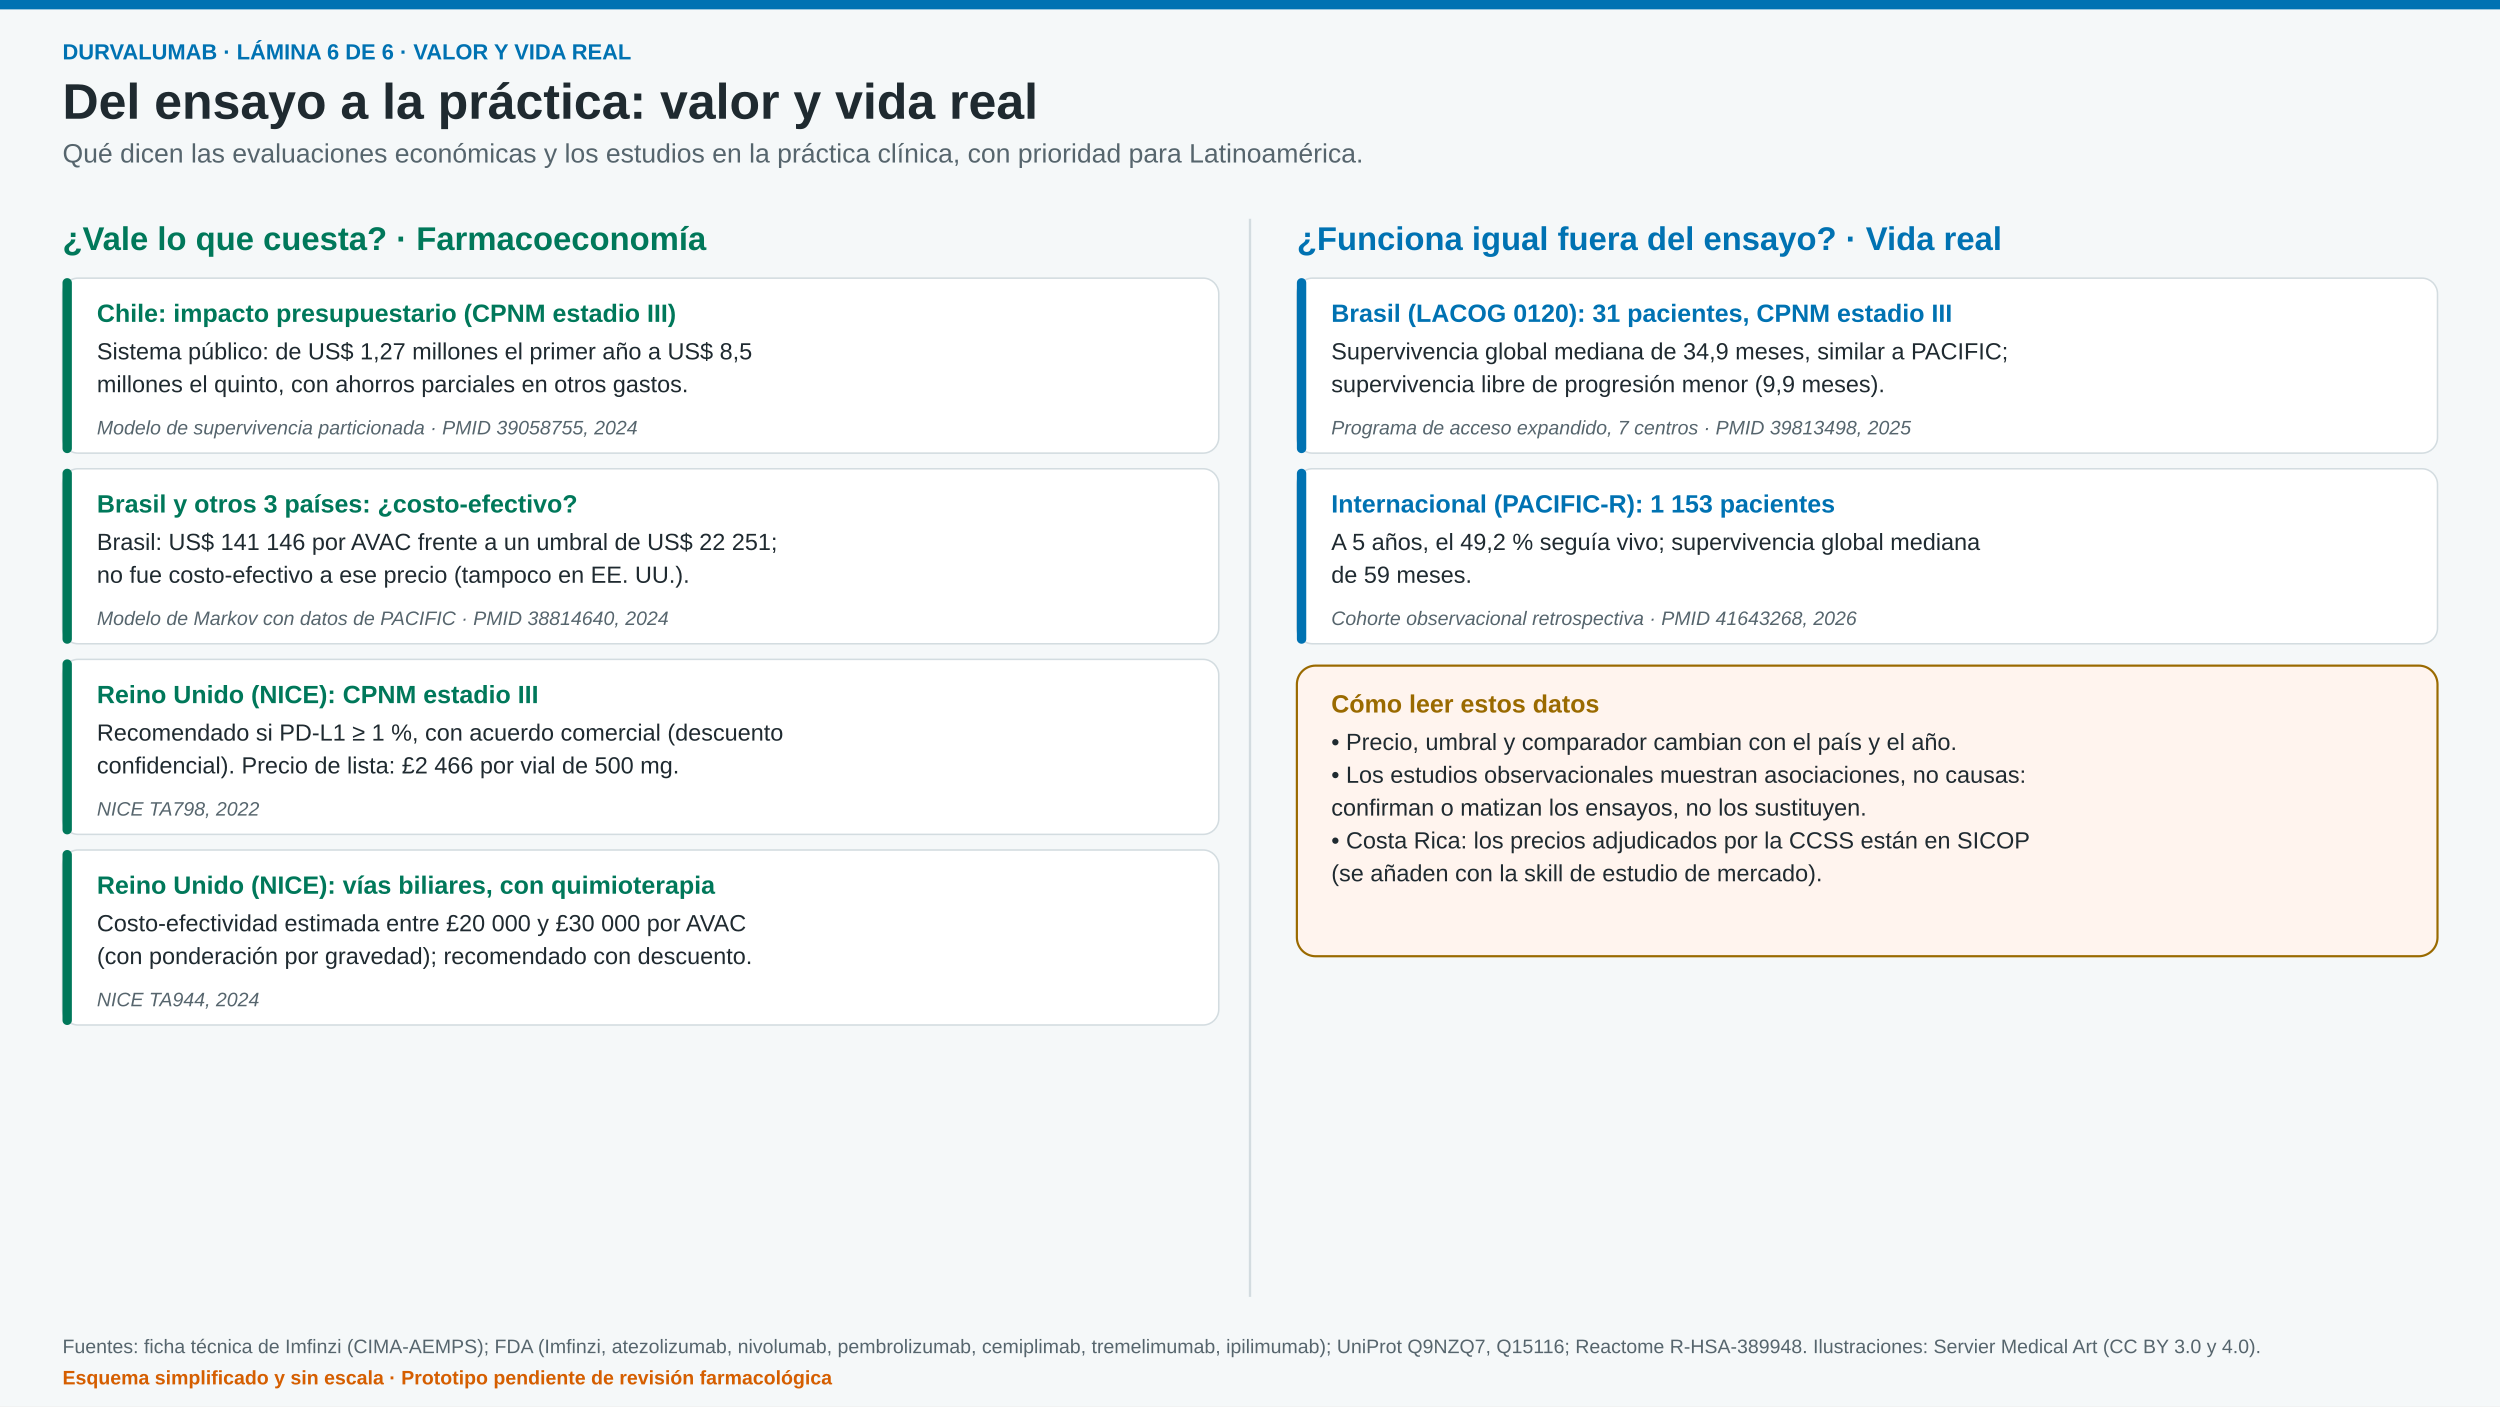
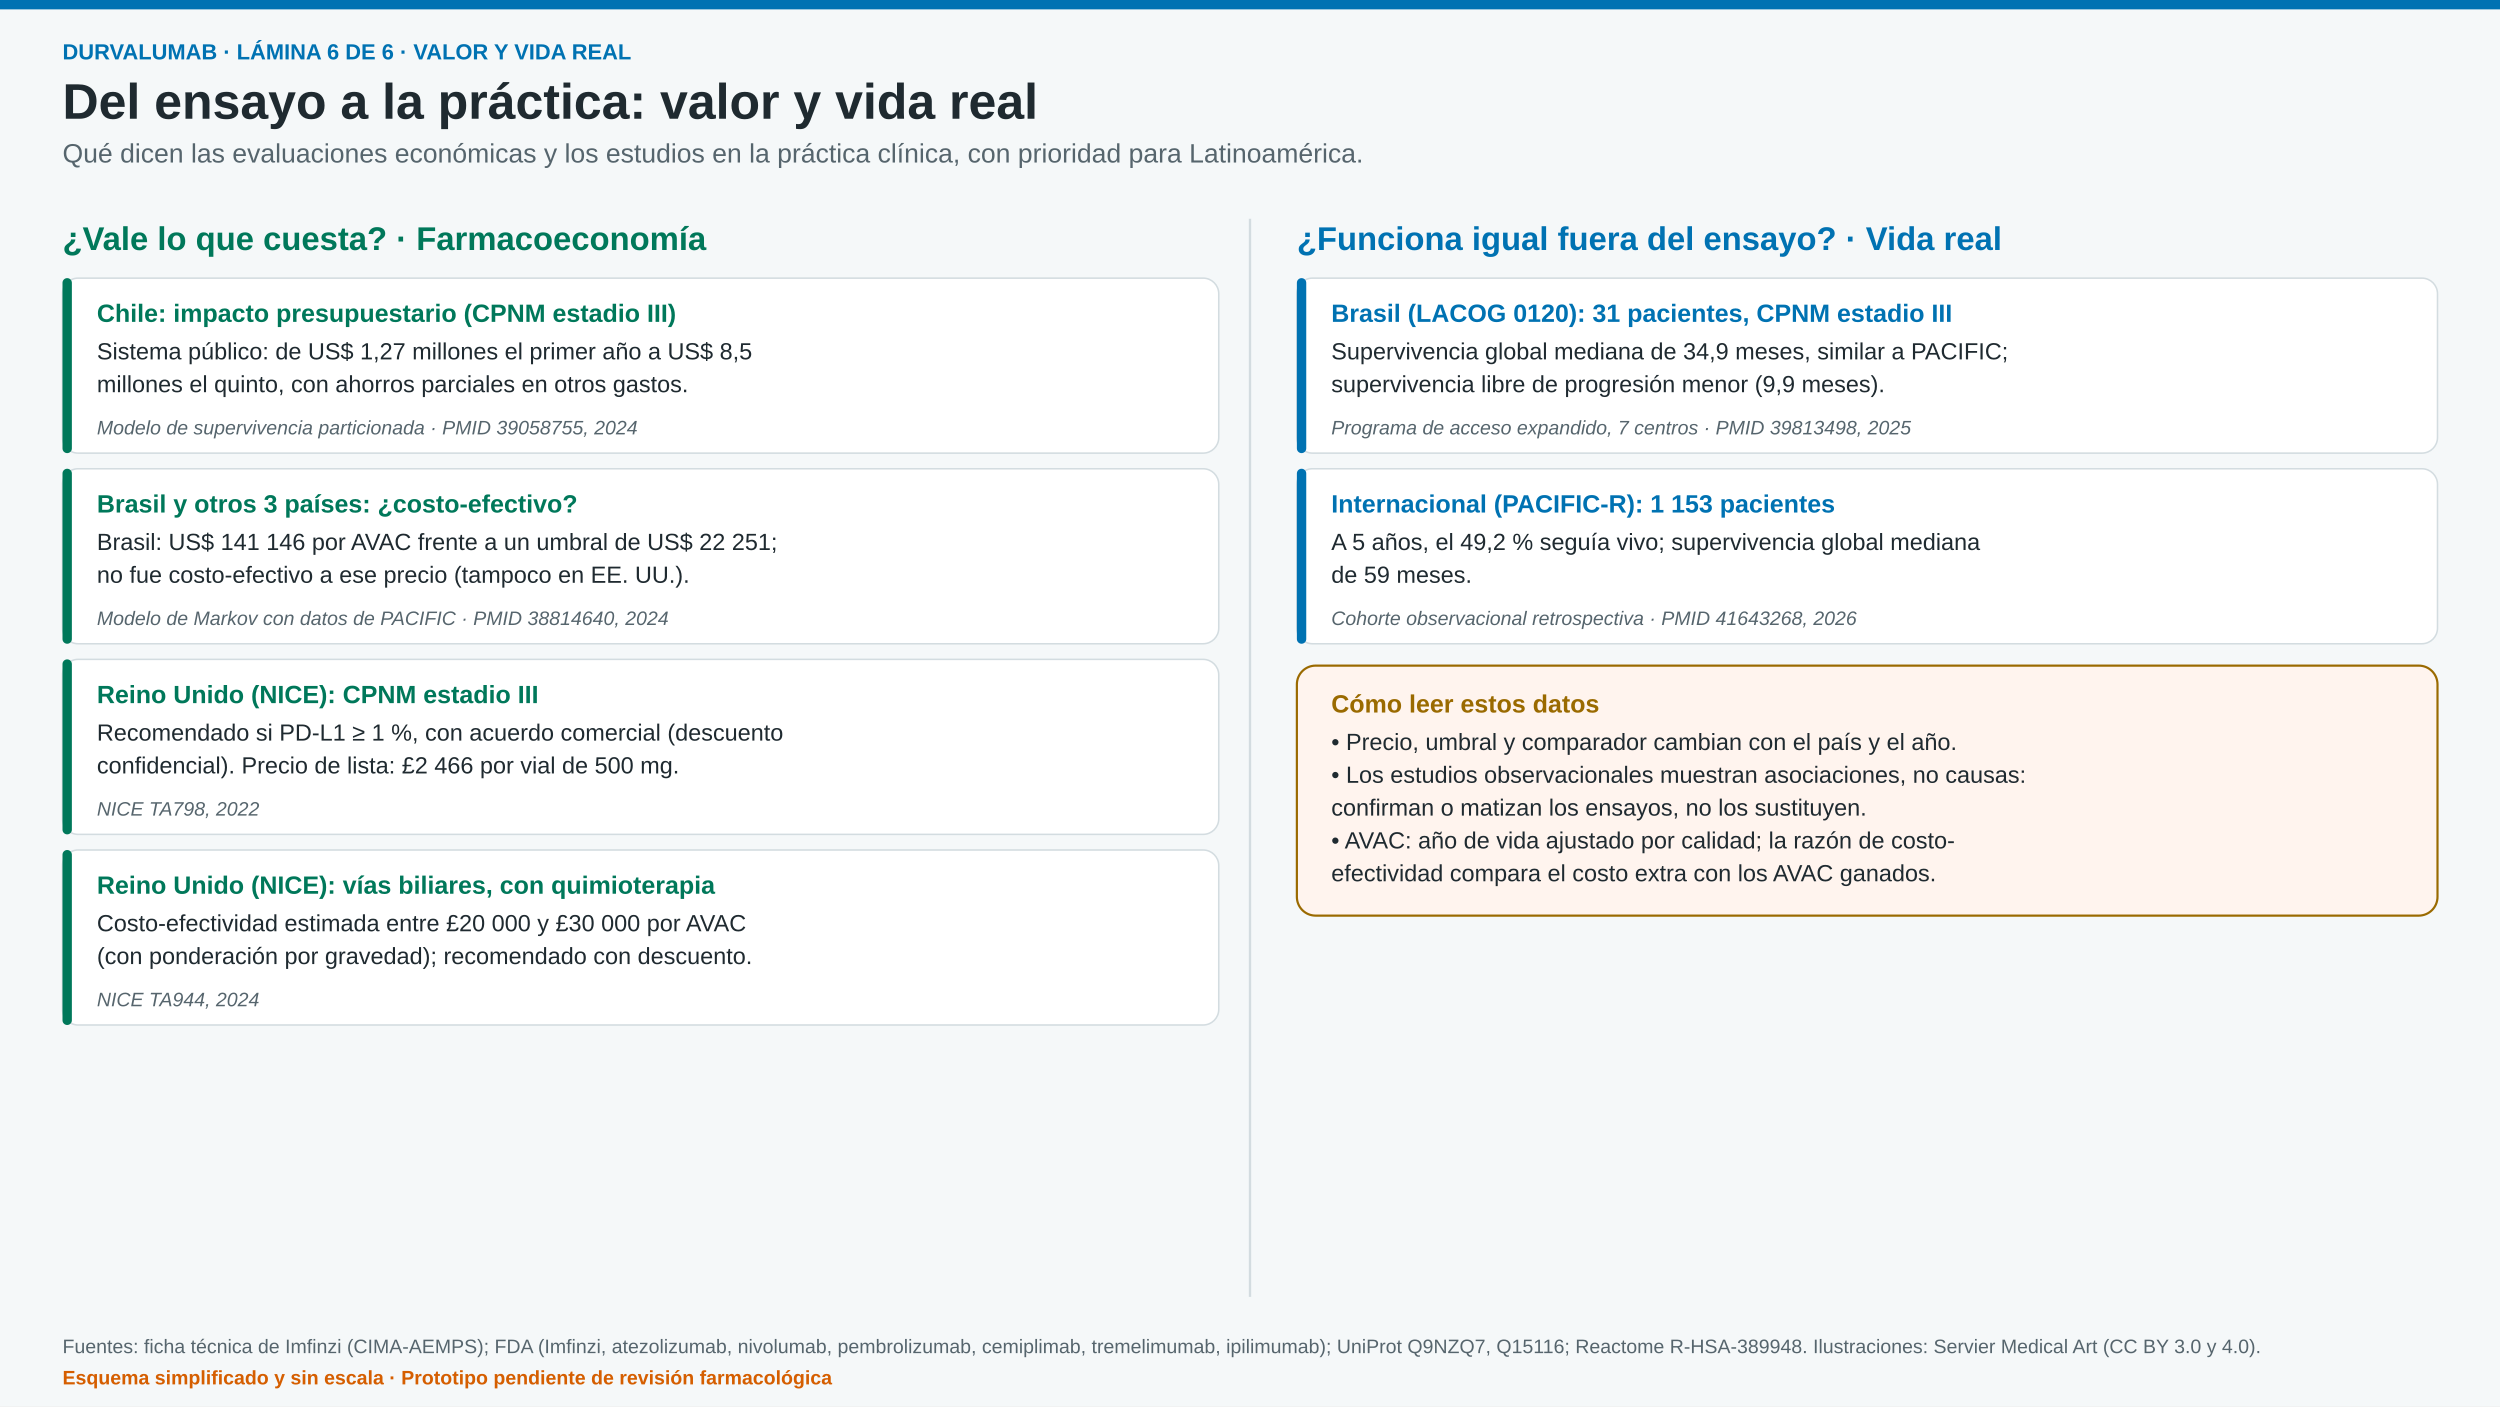
<svg xmlns="http://www.w3.org/2000/svg" viewBox="0 0 1600 900" width="1600" height="900" role="img" aria-labelledby="titulo desc">
  <defs>
    <marker id="flecha" viewBox="0 0 10 10" refX="9" refY="5" markerWidth="7" markerHeight="7" orient="auto-start-reverse">
      <path d="M0,0 L10,5 L0,10 z" fill="#3E4C55" />
    </marker>
    <marker id="flecha_bloqueada" viewBox="0 0 10 10" refX="9" refY="5" markerWidth="7" markerHeight="7" orient="auto-start-reverse">
      <path d="M0,0 L10,5 L0,10 z" fill="#D55E00" />
    </marker>
    <radialGradient id="g_citoplasma" cx="0.4" cy="0.35" r="0.75">
      <stop offset="0" stop-color="#F8FBFA" />
      <stop offset="1" stop-color="#E2EEEB" />
    </radialGradient>
    <radialGradient id="g_nucleoplasma" cx="0.4" cy="0.35" r="0.75">
      <stop offset="0" stop-color="#F3F6FC" />
      <stop offset="1" stop-color="#D8E0EF" />
    </radialGradient>
    <radialGradient id="g_receptor" cx="0.4" cy="0.35" r="0.75">
      <stop offset="0" stop-color="#E6F7F0" />
      <stop offset="1" stop-color="#97D2BC" />
    </radialGradient>
    <radialGradient id="g_ligando" cx="0.4" cy="0.35" r="0.75">
      <stop offset="0" stop-color="#FFD780" />
      <stop offset="1" stop-color="#D99400" />
    </radialGradient>
    <radialGradient id="g_farmaco" cx="0.4" cy="0.35" r="0.75">
      <stop offset="0" stop-color="#5AAEE0" />
      <stop offset="1" stop-color="#0067A3" />
    </radialGradient>
    <radialGradient id="g_enzima" cx="0.4" cy="0.35" r="0.75">
      <stop offset="0" stop-color="#F9E6EF" />
      <stop offset="1" stop-color="#D6A0BE" />
    </radialGradient>
    <radialGradient id="g_hsp" cx="0.4" cy="0.35" r="0.75">
      <stop offset="0" stop-color="#F2F4F5" />
      <stop offset="1" stop-color="#B8C1C7" />
    </radialGradient>
    <radialGradient id="g_coact" cx="0.4" cy="0.35" r="0.75">
      <stop offset="0" stop-color="#F1ECFA" />
      <stop offset="1" stop-color="#C3B4E4" />
    </radialGradient>
    <radialGradient id="g_pol" cx="0.4" cy="0.35" r="0.75">
      <stop offset="0" stop-color="#F5EEE4" />
      <stop offset="1" stop-color="#CFB896" />
    </radialGradient>
    <radialGradient id="g_mito" cx="0.4" cy="0.35" r="0.75">
      <stop offset="0" stop-color="#FCE9E0" />
      <stop offset="1" stop-color="#EBB59D" />
    </radialGradient>
    <radialGradient id="g_prot" cx="0.4" cy="0.35" r="0.75">
      <stop offset="0" stop-color="#FCF3E2" />
      <stop offset="1" stop-color="#E9C88E" />
    </radialGradient>
    <radialGradient id="g_ribo" cx="0.4" cy="0.35" r="0.75">
      <stop offset="0" stop-color="#A4AEB4" />
      <stop offset="1" stop-color="#5F6A70" />
    </radialGradient>
    <radialGradient id="g_nucleolo" cx="0.4" cy="0.35" r="0.75">
      <stop offset="0" stop-color="#C9D1E6" />
      <stop offset="1" stop-color="#9DA9C9" />
    </radialGradient>
    <radialGradient id="g_organo" cx="0.4" cy="0.35" r="0.75">
      <stop offset="0" stop-color="#FFFFFF" />
      <stop offset="1" stop-color="#E6ECEF" />
    </radialGradient>
  </defs>
  <rect width="1600" height="900" fill="#F5F8F9" />
  <rect x="0" y="0" width="1600" height="6" fill="#0072B2" />
  <text x="40.0" y="38.0" font-family="Arial, 'Liberation Sans', Helvetica, sans-serif" font-size="14" font-weight="bold" fill="#0072B2" text-anchor="start">
    <tspan x="40.0" dy="0.0">DURVALUMAB · LÁMINA 6 DE 6 · VALOR Y VIDA REAL</tspan>
  </text>
  <text x="40.0" y="76.0" font-family="Arial, 'Liberation Sans', Helvetica, sans-serif" font-size="32" font-weight="bold" fill="#1F2A30" text-anchor="start">
    <tspan x="40.0" dy="0.0">Del ensayo a la práctica: valor y vida real</tspan>
  </text>
  <text x="40.0" y="104.0" font-family="Arial, 'Liberation Sans', Helvetica, sans-serif" font-size="17" font-weight="normal" fill="#56656D" text-anchor="start">
    <tspan x="40.0" dy="0.0">Qué dicen las evaluaciones económicas y los estudios en la práctica clínica, con prioridad para Latinoamérica.</tspan>
  </text>
  <text x="40.0" y="160.0" font-family="Arial, 'Liberation Sans', Helvetica, sans-serif" font-size="21" font-weight="bold" fill="#00785A" text-anchor="start">
    <tspan x="40.0" dy="0.0">¿Vale lo que cuesta? · Farmacoeconomía</tspan>
  </text>
  <rect x="40" y="178" width="740" height="112" rx="10" fill="#FFFFFF" stroke="#D3DCE0" />
  <rect x="40" y="178" width="6" height="112" rx="3" fill="#00785A" />
  <text x="62.0" y="206.0" font-family="Arial, 'Liberation Sans', Helvetica, sans-serif" font-size="16" font-weight="bold" fill="#00785A" text-anchor="start">
    <tspan x="62.0" dy="0.0">Chile: impacto presupuestario (CPNM estadio III)</tspan>
  </text>
  <text x="62.0" y="230.0" font-family="Arial, 'Liberation Sans', Helvetica, sans-serif" font-size="15" font-weight="normal" fill="#1F2A30" text-anchor="start">
    <tspan x="62.0" dy="0.0">Sistema público: de US$ 1,27 millones el primer año a US$ 8,5</tspan>
    <tspan x="62.0" dy="21.0">millones el quinto, con ahorros parciales en otros gastos.</tspan>
  </text>
  <text x="62.0" y="278.0" font-family="Arial, 'Liberation Sans', Helvetica, sans-serif" font-size="12.5" font-weight="normal" fill="#56656D" text-anchor="start" font-style="italic">
    <tspan x="62.0" dy="0.0">Modelo de supervivencia particionada · PMID 39058755, 2024</tspan>
  </text>
  <rect x="40" y="300" width="740" height="112" rx="10" fill="#FFFFFF" stroke="#D3DCE0" />
  <rect x="40" y="300" width="6" height="112" rx="3" fill="#00785A" />
  <text x="62.0" y="328.0" font-family="Arial, 'Liberation Sans', Helvetica, sans-serif" font-size="16" font-weight="bold" fill="#00785A" text-anchor="start">
    <tspan x="62.0" dy="0.0">Brasil y otros 3 países: ¿costo-efectivo?</tspan>
  </text>
  <text x="62.0" y="352.0" font-family="Arial, 'Liberation Sans', Helvetica, sans-serif" font-size="15" font-weight="normal" fill="#1F2A30" text-anchor="start">
    <tspan x="62.0" dy="0.0">Brasil: US$ 141 146 por AVAC frente a un umbral de US$ 22 251;</tspan>
    <tspan x="62.0" dy="21.0">no fue costo-efectivo a ese precio (tampoco en EE. UU.).</tspan>
  </text>
  <text x="62.0" y="400.0" font-family="Arial, 'Liberation Sans', Helvetica, sans-serif" font-size="12.5" font-weight="normal" fill="#56656D" text-anchor="start" font-style="italic">
    <tspan x="62.0" dy="0.0">Modelo de Markov con datos de PACIFIC · PMID 38814640, 2024</tspan>
  </text>
  <rect x="40" y="422" width="740" height="112" rx="10" fill="#FFFFFF" stroke="#D3DCE0" />
  <rect x="40" y="422" width="6" height="112" rx="3" fill="#00785A" />
  <text x="62.0" y="450.0" font-family="Arial, 'Liberation Sans', Helvetica, sans-serif" font-size="16" font-weight="bold" fill="#00785A" text-anchor="start">
    <tspan x="62.0" dy="0.0">Reino Unido (NICE): CPNM estadio III</tspan>
  </text>
  <text x="62.0" y="474.0" font-family="Arial, 'Liberation Sans', Helvetica, sans-serif" font-size="15" font-weight="normal" fill="#1F2A30" text-anchor="start">
    <tspan x="62.0" dy="0.0">Recomendado si PD-L1 ≥ 1 %, con acuerdo comercial (descuento</tspan>
    <tspan x="62.0" dy="21.0">confidencial). Precio de lista: £2 466 por vial de 500 mg.</tspan>
  </text>
  <text x="62.0" y="522.0" font-family="Arial, 'Liberation Sans', Helvetica, sans-serif" font-size="12.5" font-weight="normal" fill="#56656D" text-anchor="start" font-style="italic">
    <tspan x="62.0" dy="0.0">NICE TA798, 2022</tspan>
  </text>
  <rect x="40" y="544" width="740" height="112" rx="10" fill="#FFFFFF" stroke="#D3DCE0" />
  <rect x="40" y="544" width="6" height="112" rx="3" fill="#00785A" />
  <text x="62.0" y="572.0" font-family="Arial, 'Liberation Sans', Helvetica, sans-serif" font-size="16" font-weight="bold" fill="#00785A" text-anchor="start">
    <tspan x="62.0" dy="0.0">Reino Unido (NICE): vías biliares, con quimioterapia</tspan>
  </text>
  <text x="62.0" y="596.0" font-family="Arial, 'Liberation Sans', Helvetica, sans-serif" font-size="15" font-weight="normal" fill="#1F2A30" text-anchor="start">
    <tspan x="62.0" dy="0.0">Costo-efectividad estimada entre £20 000 y £30 000 por AVAC</tspan>
    <tspan x="62.0" dy="21.0">(con ponderación por gravedad); recomendado con descuento.</tspan>
  </text>
  <text x="62.0" y="644.0" font-family="Arial, 'Liberation Sans', Helvetica, sans-serif" font-size="12.5" font-weight="normal" fill="#56656D" text-anchor="start" font-style="italic">
    <tspan x="62.0" dy="0.0">NICE TA944, 2024</tspan>
  </text>
  <line x1="800" y1="140" x2="800" y2="830" stroke="#D3DCE0" stroke-width="1.5" />
  <text x="830.0" y="160.0" font-family="Arial, 'Liberation Sans', Helvetica, sans-serif" font-size="21" font-weight="bold" fill="#0072B2" text-anchor="start">
    <tspan x="830.0" dy="0.0">¿Funciona igual fuera del ensayo? · Vida real</tspan>
  </text>
  <rect x="830" y="178" width="730" height="112" rx="10" fill="#FFFFFF" stroke="#D3DCE0" />
  <rect x="830" y="178" width="6" height="112" rx="3" fill="#0072B2" />
  <text x="852.0" y="206.0" font-family="Arial, 'Liberation Sans', Helvetica, sans-serif" font-size="16" font-weight="bold" fill="#0072B2" text-anchor="start">
    <tspan x="852.0" dy="0.0">Brasil (LACOG 0120): 31 pacientes, CPNM estadio III</tspan>
  </text>
  <text x="852.0" y="230.0" font-family="Arial, 'Liberation Sans', Helvetica, sans-serif" font-size="15" font-weight="normal" fill="#1F2A30" text-anchor="start">
    <tspan x="852.0" dy="0.0">Supervivencia global mediana de 34,9 meses, similar a PACIFIC;</tspan>
    <tspan x="852.0" dy="21.0">supervivencia libre de progresión menor (9,9 meses).</tspan>
  </text>
  <text x="852.0" y="278.0" font-family="Arial, 'Liberation Sans', Helvetica, sans-serif" font-size="12.5" font-weight="normal" fill="#56656D" text-anchor="start" font-style="italic">
    <tspan x="852.0" dy="0.0">Programa de acceso expandido, 7 centros · PMID 39813498, 2025</tspan>
  </text>
  <rect x="830" y="300" width="730" height="112" rx="10" fill="#FFFFFF" stroke="#D3DCE0" />
  <rect x="830" y="300" width="6" height="112" rx="3" fill="#0072B2" />
  <text x="852.0" y="328.0" font-family="Arial, 'Liberation Sans', Helvetica, sans-serif" font-size="16" font-weight="bold" fill="#0072B2" text-anchor="start">
    <tspan x="852.0" dy="0.0">Internacional (PACIFIC-R): 1 153 pacientes</tspan>
  </text>
  <text x="852.0" y="352.0" font-family="Arial, 'Liberation Sans', Helvetica, sans-serif" font-size="15" font-weight="normal" fill="#1F2A30" text-anchor="start">
    <tspan x="852.0" dy="0.0">A 5 años, el 49,2 % seguía vivo; supervivencia global mediana</tspan>
    <tspan x="852.0" dy="21.0">de 59 meses.</tspan>
  </text>
  <text x="852.0" y="400.0" font-family="Arial, 'Liberation Sans', Helvetica, sans-serif" font-size="12.5" font-weight="normal" fill="#56656D" text-anchor="start" font-style="italic">
    <tspan x="852.0" dy="0.0">Cohorte observacional retrospectiva · PMID 41643268, 2026</tspan>
  </text>
-   <rect x="830" y="426" width="730" height="186" rx="12" fill="#FFF4EE" stroke="#9A6A00" stroke-width="1.4" />
+   <rect x="830" y="426" width="730" height="160" rx="12" fill="#FFF4EE" stroke="#9A6A00" stroke-width="1.4" />
  <text x="852.0" y="456.0" font-family="Arial, 'Liberation Sans', Helvetica, sans-serif" font-size="16" font-weight="bold" fill="#9A6A00" text-anchor="start">
    <tspan x="852.0" dy="0.0">Cómo leer estos datos</tspan>
  </text>
  <text x="852.0" y="480.0" font-family="Arial, 'Liberation Sans', Helvetica, sans-serif" font-size="15" font-weight="normal" fill="#1F2A30" text-anchor="start">
    <tspan x="852.0" dy="0.0">• Precio, umbral y comparador cambian con el país y el año.</tspan>
    <tspan x="852.0" dy="21.0">• Los estudios observacionales muestran asociaciones, no causas:</tspan>
    <tspan x="852.0" dy="21.0">  confirman o matizan los ensayos, no los sustituyen.</tspan>
-     <tspan x="852.0" dy="21.0">• Costa Rica: los precios adjudicados por la CCSS están en SICOP</tspan>
-     <tspan x="852.0" dy="21.0">  (se añaden con la skill de estudio de mercado).</tspan>
+     <tspan x="852.0" dy="21.0">• AVAC: año de vida ajustado por calidad; la razón de costo-</tspan>
+     <tspan x="852.0" dy="21.0">  efectividad compara el costo extra con los AVAC ganados.</tspan>
  </text>
  <text x="40.0" y="866.0" font-family="Arial, 'Liberation Sans', Helvetica, sans-serif" font-size="12.5" font-weight="normal" fill="#56656D" text-anchor="start">
    <tspan x="40.0" dy="0.0">Fuentes: ficha técnica de Imfinzi (CIMA-AEMPS); FDA (Imfinzi, atezolizumab, nivolumab, pembrolizumab, cemiplimab, tremelimumab, ipilimumab); UniProt Q9NZQ7, Q15116; Reactome R-HSA-389948. Ilustraciones: Servier Medical Art (CC BY 3.0 y 4.0).</tspan>
  </text>
  <text x="40.0" y="886.0" font-family="Arial, 'Liberation Sans', Helvetica, sans-serif" font-size="12.5" font-weight="bold" fill="#D55E00" text-anchor="start">
    <tspan x="40.0" dy="0.0">Esquema simplificado y sin escala · Prototipo pendiente de revisión farmacológica</tspan>
  </text>
</svg>
